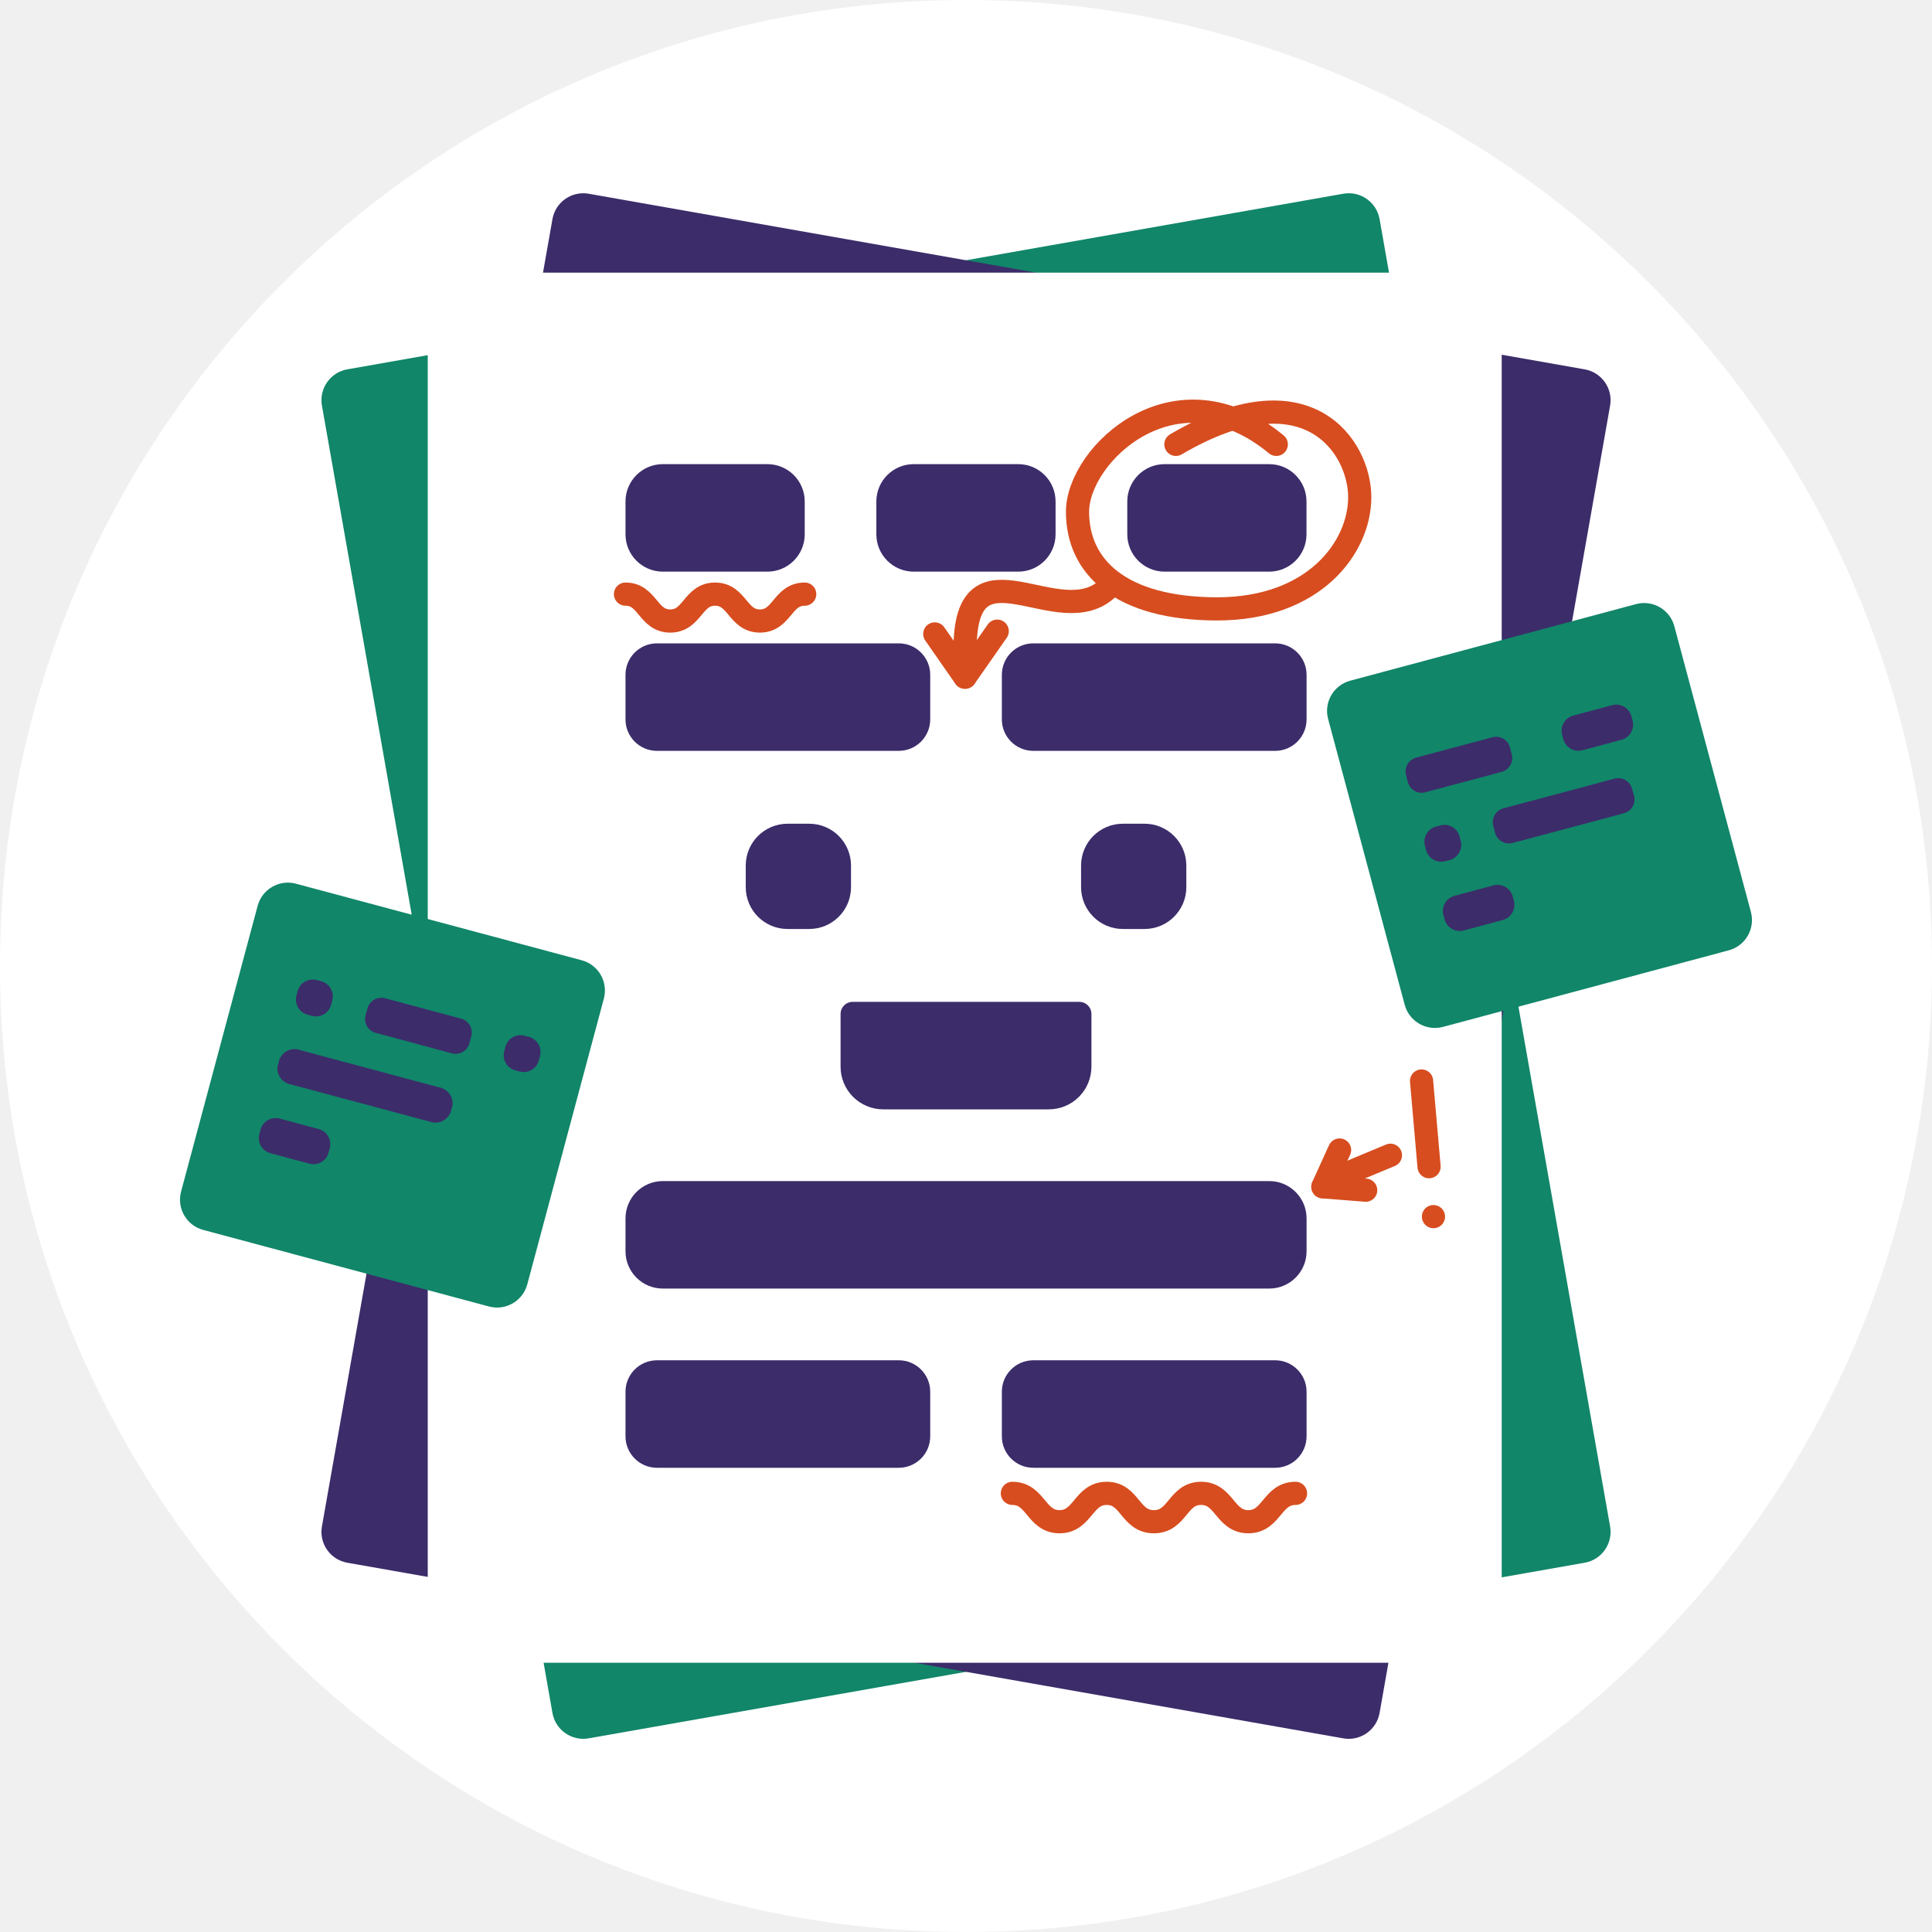
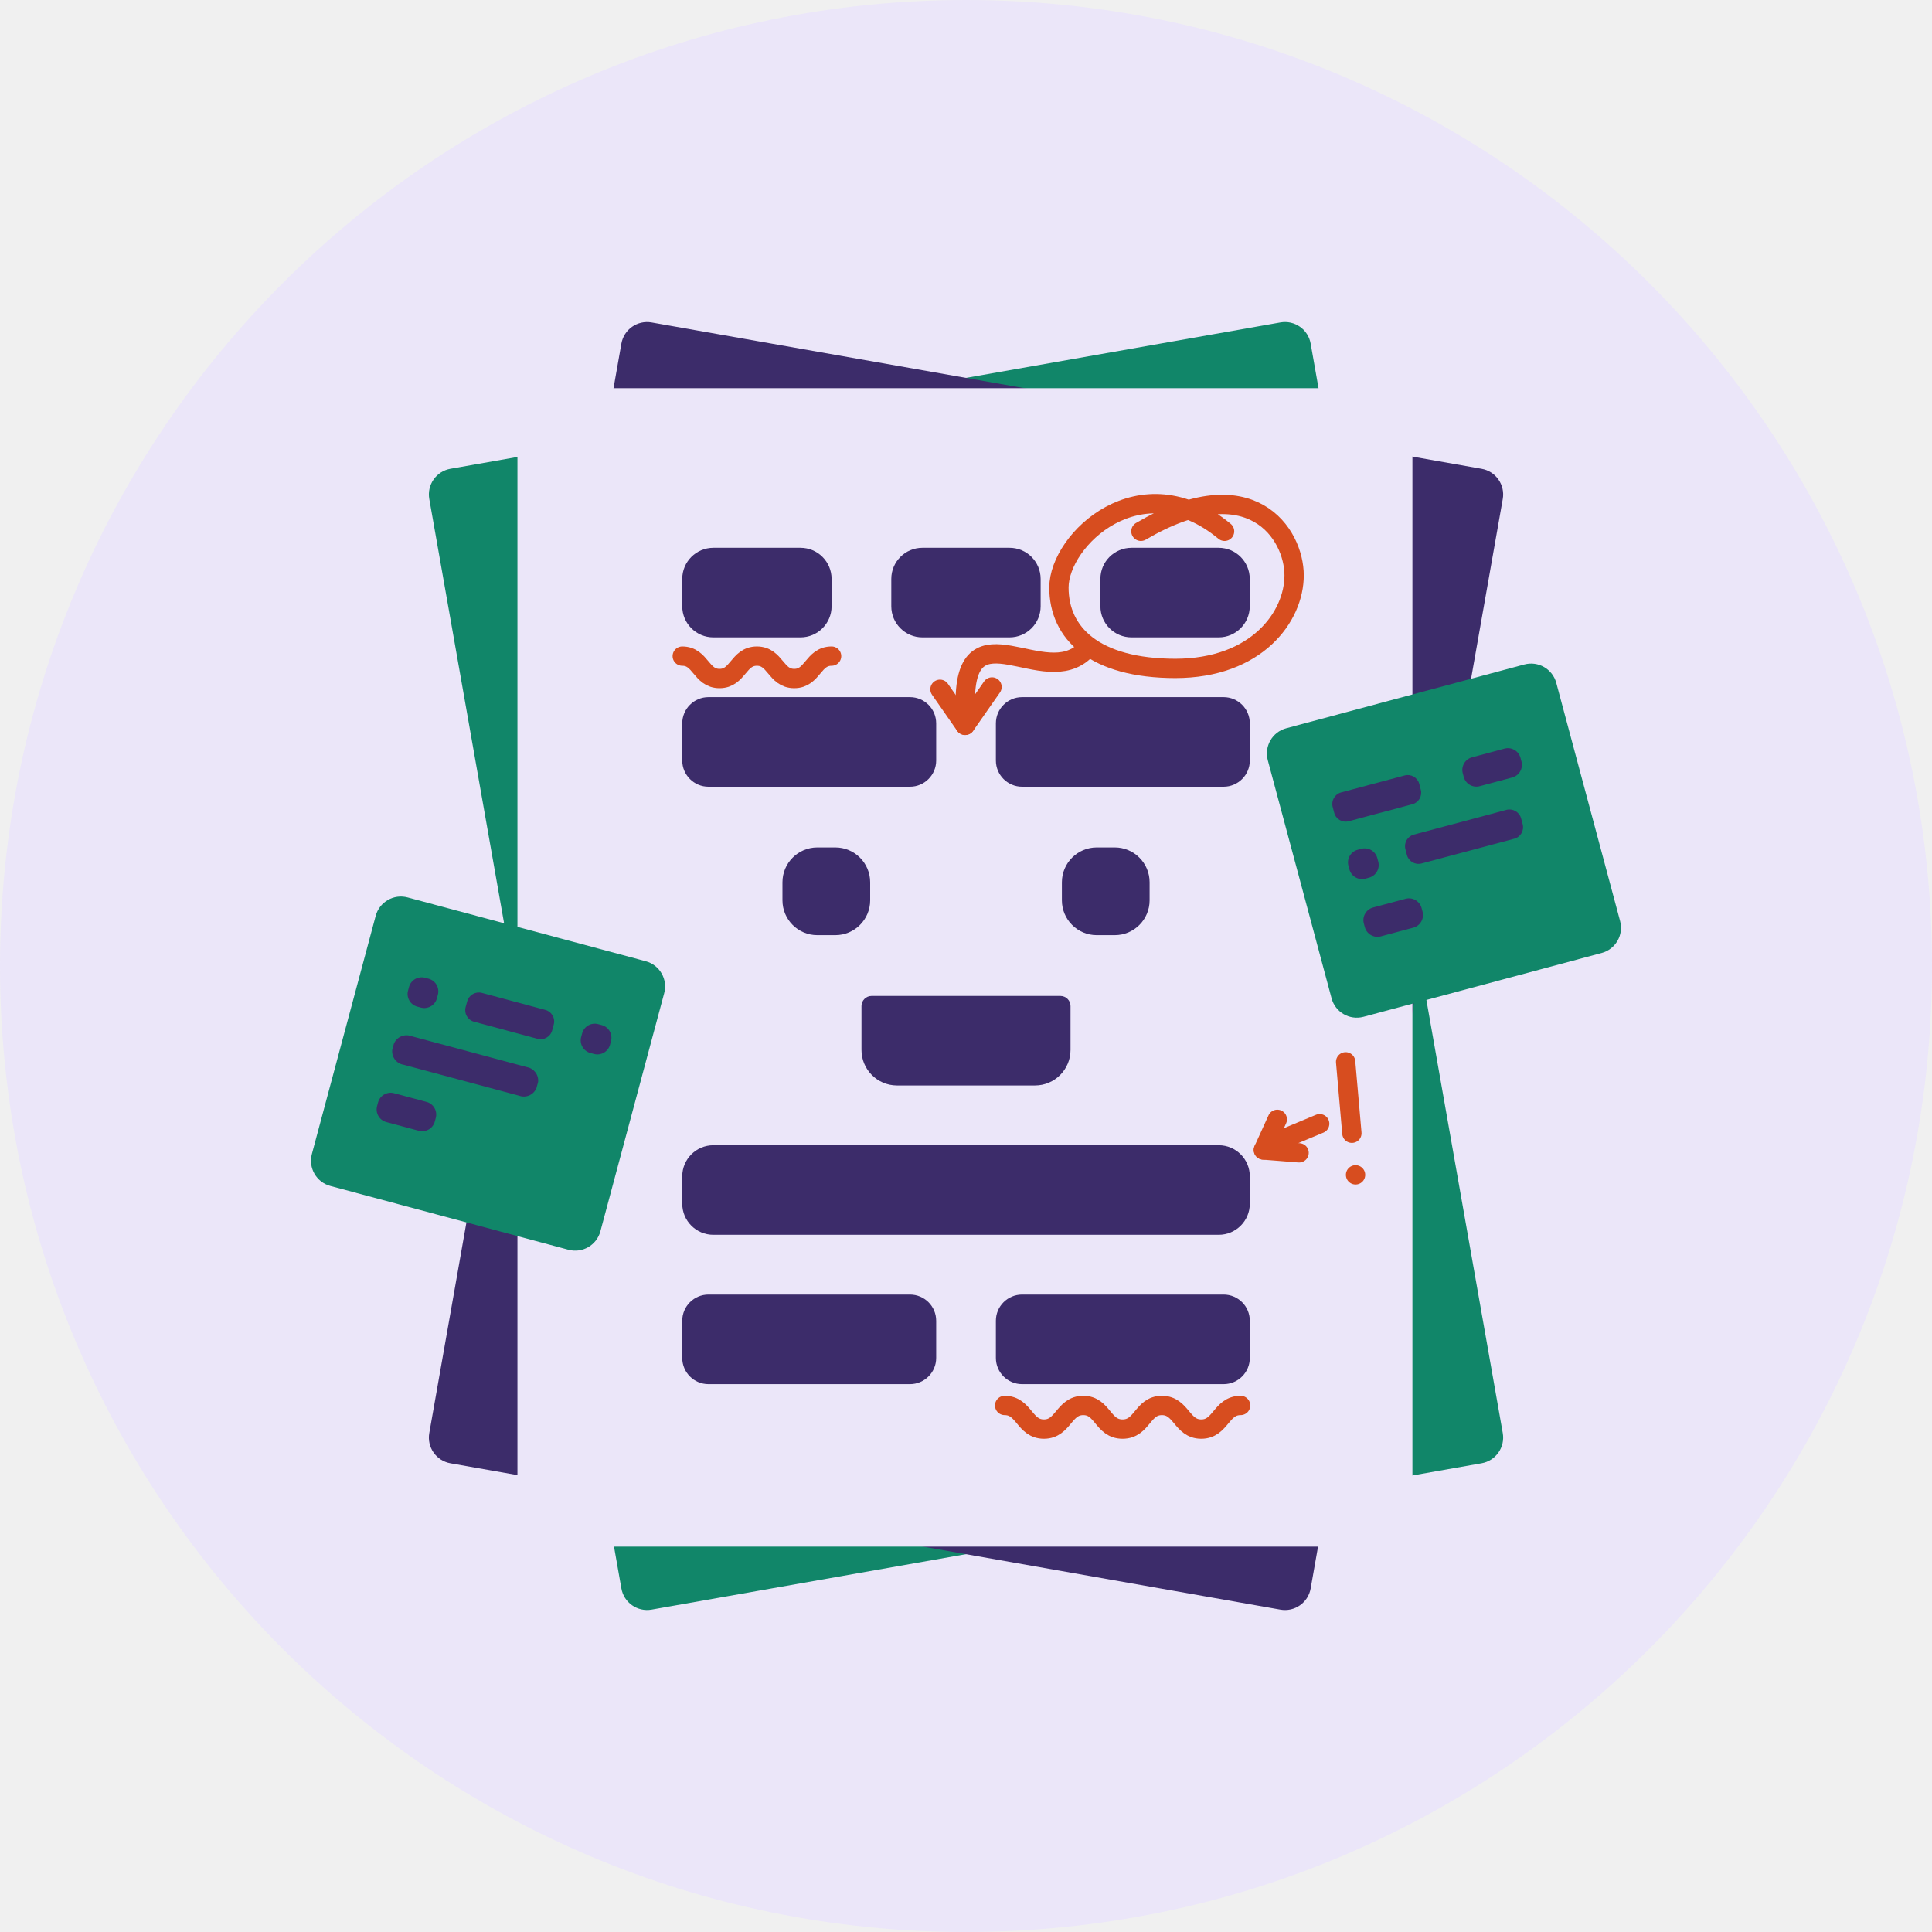
- <svg xmlns="http://www.w3.org/2000/svg" width="250" height="250" viewBox="0 0 250 250">
-   <circle cx="125" cy="125" r="125" fill="#fff" />
-   <rect x="55.52" y="35.06" width="138.97" height="179.88" rx="4.05" ry="4.05" transform="translate(-19.81 23.61) rotate(-10)" fill="#118669" />
-   <rect x="35.06" y="55.52" width="179.88" height="138.97" rx="4.05" ry="4.05" transform="translate(-19.81 226.4) rotate(-80)" fill="#3c2c6a" />
-   <rect x="55.35" y="35.28" width="138.97" height="179.88" rx="4.05" ry="4.05" fill="#fff" />
-   <rect x="80.94" y="60.06" width="23.19" height="13.91" rx="4.83" ry="4.83" fill="#3c2c6a" />
-   <rect x="113.4" y="60.06" width="23.19" height="13.91" rx="4.83" ry="4.83" fill="#3c2c6a" />
-   <rect x="145.87" y="60.06" width="23.19" height="13.91" rx="4.83" ry="4.83" fill="#3c2c6a" />
-   <rect x="129.64" y="176.02" width="39.43" height="13.91" rx="4.07" ry="4.07" fill="#3c2c6a" />
-   <rect x="80.94" y="176.02" width="39.43" height="13.91" rx="4.07" ry="4.07" fill="#3c2c6a" />
-   <rect x="129.64" y="83.25" width="39.43" height="13.91" rx="4.07" ry="4.07" fill="#3c2c6a" />
-   <rect x="80.94" y="83.25" width="39.43" height="13.91" rx="4.07" ry="4.07" fill="#3c2c6a" />
-   <rect x="80.94" y="152.83" width="88.13" height="13.91" rx="4.83" ry="4.83" fill="#3c2c6a" />
-   <path d="M114.29,143.55h21.42a5.52,5.52,0,0,0,5.52-5.53v-6.8a1.57,1.57,0,0,0-1.57-1.58H110.34a1.57,1.57,0,0,0-1.57,1.58V138A5.52,5.52,0,0,0,114.29,143.55Z" fill="#3c2c6a" />
-   <rect x="27.59" y="118.51" width="46.38" height="46.38" rx="4.05" ry="4.05" transform="translate(-99.23 154.08) rotate(-75)" fill="#118669" />
-   <path d="M55.61,145.14l-6.42-1.72-.33-.09-11.2-3A2.11,2.11,0,0,1,35.91,138l.25-.92a2.11,2.11,0,0,1,2.7-1.19l11.2,3,.33.09,6.42,1.72A2.13,2.13,0,0,1,58.56,143l-.25.92A2.11,2.11,0,0,1,55.61,145.14Z" fill="#3c2c6a" />
-   <rect x="33.47" y="145.34" width="9.28" height="4.64" rx="2.03" ry="2.03" transform="translate(39.52 -4.83) rotate(15)" fill="#3c2c6a" />
-   <path d="M58.45,136.3,54,135.1l-.91-.25-4.49-1.2a1.85,1.85,0,0,1-1.3-2.25l.25-.92a1.86,1.86,0,0,1,2.26-1.31l4.48,1.2.92.25,4.48,1.2a1.86,1.86,0,0,1,1.3,2.26l-.25.92A1.85,1.85,0,0,1,58.45,136.3Z" fill="#3c2c6a" />
-   <rect x="38.36" y="126.82" width="4.64" height="4.64" rx="2.03" ry="2.03" transform="translate(34.81 -6.13) rotate(15)" fill="#3c2c6a" />
-   <rect x="65.24" y="134.02" width="4.64" height="4.64" rx="2.03" ry="2.03" transform="translate(37.59 -12.84) rotate(15)" fill="#3c2c6a" />
-   <rect x="176.02" y="82.33" width="46.38" height="46.38" rx="4.05" ry="4.05" transform="translate(-20.52 55.16) rotate(-15)" fill="#118669" />
-   <rect x="186.7" y="115.16" width="9.28" height="4.64" rx="2.03" ry="2.03" transform="translate(-23.89 53.53) rotate(-15)" fill="#3c2c6a" />
-   <rect x="202.06" y="91.84" width="9.28" height="4.64" rx="2.03" ry="2.03" transform="translate(-17.33 56.71) rotate(-15)" fill="#3c2c6a" />
-   <path d="M194.32,99.88l-4.48,1.2-.92.24-4.48,1.2a1.84,1.84,0,0,1-2.26-1.3l-.24-.92a1.85,1.85,0,0,1,1.3-2.26l4.48-1.2.92-.24,4.48-1.2a1.85,1.85,0,0,1,2.26,1.3l.24.92A1.85,1.85,0,0,1,194.32,99.88Z" fill="#3c2c6a" />
-   <path d="M210.16,105.23,205,106.61l-.27.07-9,2.4a1.85,1.85,0,0,1-2.26-1.3l-.24-.92a1.85,1.85,0,0,1,1.3-2.26l9-2.4.27-.07,5.13-1.38a1.86,1.86,0,0,1,2.26,1.31l.25.92A1.84,1.84,0,0,1,210.16,105.23Z" fill="#3c2c6a" />
-   <rect x="184.38" y="106.8" width="4.64" height="4.64" rx="2.03" ry="2.03" transform="translate(-21.88 52.04) rotate(-15)" fill="#3c2c6a" />
-   <path d="M173.58,152.16c2.61-1.13,1.16-.5,6.34-2.67" fill="none" stroke="#d74d1f" stroke-linecap="round" stroke-linejoin="round" stroke-width="3" />
-   <line x1="176.72" y1="154.01" x2="171.18" y2="153.57" fill="none" stroke="#d74d1f" stroke-linecap="round" stroke-linejoin="round" stroke-width="3" />
-   <line x1="173.34" y1="148.81" x2="171.18" y2="153.56" fill="none" stroke="#d74d1f" stroke-linecap="round" stroke-linejoin="round" stroke-width="3" />
-   <path d="M165.15,57.5c-13-10.78-25.72,1.26-25.72,8.73,0,7.08,5.5,12.56,18.13,12.56h-.08c12.63,0,18.47-8,18.47-14.45s-6.69-16.89-23.79-6.84" fill="none" stroke="#d74d1f" stroke-linecap="round" stroke-linejoin="round" stroke-width="3" />
-   <path d="M124.88,84c0-15,12.29-1.67,18.6-8" fill="none" stroke="#d74d1f" stroke-linecap="round" stroke-linejoin="round" stroke-width="3" />
-   <line x1="129.04" y1="81.67" x2="124.88" y2="87.63" fill="none" stroke="#d74d1f" stroke-linecap="round" stroke-linejoin="round" stroke-width="3" />
-   <line x1="120.96" y1="82.03" x2="124.86" y2="87.63" fill="none" stroke="#d74d1f" stroke-linecap="round" stroke-linejoin="round" stroke-width="3" />
-   <path d="M80.94,76.88c2.89,0,2.89,3.48,5.79,3.48s2.9-3.48,5.8-3.48,2.9,3.48,5.8,3.48,2.9-3.48,5.8-3.48" fill="none" stroke="#d74d1f" stroke-linecap="round" stroke-linejoin="round" stroke-width="3" />
-   <path d="M131,193.24c3.05,0,3.05,3.67,6.1,3.67s3.06-3.67,6.11-3.67,3,3.67,6.1,3.67,3.06-3.67,6.11-3.67,3.06,3.67,6.11,3.67,3.06-3.67,6.11-3.67" fill="none" stroke="#d74d1f" stroke-linecap="round" stroke-linejoin="round" stroke-width="3" />
-   <line x1="183.95" y1="139.88" x2="184.92" y2="150.97" fill="none" stroke="#d74d1f" stroke-linecap="round" stroke-linejoin="round" stroke-width="3" />
-   <line x1="185.49" y1="157.43" x2="185.49" y2="157.43" fill="none" stroke="#d74d1f" stroke-linecap="round" stroke-linejoin="round" stroke-width="3" />
-   <rect x="96.5" y="106.59" width="13.62" height="13.62" rx="5.41" ry="5.41" fill="#3c2c6a" />
-   <rect x="139.89" y="106.59" width="13.62" height="13.62" rx="5.41" ry="5.41" fill="#3c2c6a" />
+ <svg xmlns="http://www.w3.org/2000/svg" width="300" height="300" viewBox="0 0 300 300">
+   <circle cx="150" cy="150" r="150" fill="#ebe6f9" />
+   <rect x="80.52" y="60.06" width="138.97" height="179.88" rx="4.05" ry="4.05" transform="translate(-23.77 28.33) rotate(-10)" fill="#118669" />
+   <rect x="60.06" y="80.52" width="179.88" height="138.97" rx="4.05" ry="4.05" transform="translate(-23.77 271.68) rotate(-80)" fill="#3c2c6a" />
+   <rect x="80.35" y="60.28" width="138.97" height="179.88" rx="4.05" ry="4.05" fill="#ebe6f9" />
+   <rect x="105.94" y="85.06" width="23.19" height="13.91" rx="4.83" ry="4.83" fill="#3c2c6a" />
+   <rect x="138.4" y="85.06" width="23.19" height="13.91" rx="4.83" ry="4.83" fill="#3c2c6a" />
+   <rect x="170.87" y="85.06" width="23.19" height="13.91" rx="4.83" ry="4.83" fill="#3c2c6a" />
+   <rect x="154.64" y="201.02" width="39.43" height="13.91" rx="4.07" ry="4.07" fill="#3c2c6a" />
+   <rect x="105.94" y="201.02" width="39.43" height="13.91" rx="4.07" ry="4.07" fill="#3c2c6a" />
+   <rect x="154.64" y="108.25" width="39.43" height="13.91" rx="4.07" ry="4.07" fill="#3c2c6a" />
+   <rect x="105.94" y="108.25" width="39.43" height="13.91" rx="4.07" ry="4.07" fill="#3c2c6a" />
+   <rect x="105.94" y="177.83" width="88.13" height="13.91" rx="4.83" ry="4.83" fill="#3c2c6a" />
+   <path d="M139.29,168.55h21.42a5.52,5.52,0,0,0,5.52-5.52h0v-6.8a1.57,1.57,0,0,0-1.56-1.58H135.34a1.57,1.57,0,0,0-1.57,1.57h0V163a5.52,5.52,0,0,0,5.49,5.55Z" fill="#3c2c6a" />
+   <rect x="52.59" y="143.51" width="46.38" height="46.38" rx="4.05" ry="4.05" transform="translate(-104.85 196.76) rotate(-75)" fill="#118669" />
+   <path d="M80.61,170.14l-6.42-1.72-.33-.09-11.2-3A2.11,2.11,0,0,1,60.91,163l.25-.92a2.12,2.12,0,0,1,2.7-1.19l11.2,3,.33.09,6.42,1.72a2.12,2.12,0,0,1,1.75,2.3l-.25.92A2.11,2.11,0,0,1,80.61,170.14Z" fill="#3c2c6a" />
+   <rect x="60.79" y="168.02" width="4.64" height="9.28" rx="2.03" ry="2.03" transform="translate(-120 188.94) rotate(-75)" fill="#3c2c6a" />
+   <path d="M83.45,161.3,79,160.1l-.91-.25-4.49-1.2a1.85,1.85,0,0,1-1.3-2.25l.25-.92a1.87,1.87,0,0,1,2.26-1.31l4.48,1.2.92.25,4.48,1.2a1.85,1.85,0,0,1,1.3,2.26l-.25.92a1.86,1.86,0,0,1-2.27,1.31Z" fill="#3c2c6a" />
+   <rect x="63.36" y="151.82" width="4.64" height="4.64" rx="2.03" ry="2.03" transform="translate(-100.21 177.69) rotate(-75)" fill="#3c2c6a" />
+   <rect x="90.24" y="159.02" width="4.64" height="4.64" rx="2.03" ry="2.03" transform="translate(-87.24 208.99) rotate(-75)" fill="#3c2c6a" />
+   <rect x="201.02" y="107.34" width="46.38" height="46.38" rx="4.05" ry="4.05" transform="translate(-26.14 62.48) rotate(-15)" fill="#118669" />
+   <rect x="211.7" y="140.16" width="9.28" height="4.64" rx="2.03" ry="2.03" transform="translate(-29.51 60.85) rotate(-15)" fill="#3c2c6a" />
+   <rect x="227.06" y="116.84" width="9.28" height="4.64" rx="2.03" ry="2.03" transform="translate(-22.95 64.03) rotate(-15)" fill="#3c2c6a" />
+   <path d="M219.32,124.88l-4.48,1.2-.92.24-4.48,1.2a1.84,1.84,0,0,1-2.26-1.29h0l-.24-.92a1.85,1.85,0,0,1,1.3-2.26l4.48-1.2.92-.24,4.48-1.2a1.85,1.85,0,0,1,2.26,1.3l.24.92A1.85,1.85,0,0,1,219.32,124.88Z" fill="#3c2c6a" />
+   <path d="M235.16,130.23,230,131.61l-.27.07-9,2.4a1.85,1.85,0,0,1-2.26-1.3l-.24-.92a1.85,1.85,0,0,1,1.3-2.26l9-2.4.27-.07,5.13-1.38a1.87,1.87,0,0,1,2.26,1.31l.25.92A1.84,1.84,0,0,1,235.16,130.23Z" fill="#3c2c6a" />
+   <rect x="209.38" y="131.8" width="4.64" height="4.64" rx="2.03" ry="2.03" transform="translate(-27.5 59.36) rotate(-15)" fill="#3c2c6a" />
+   <path d="M198.58,177.16c2.61-1.13,1.16-.5,6.34-2.67" fill="none" stroke="#d74d1f" stroke-linecap="round" stroke-linejoin="round" stroke-width="3" />
+   <line x1="201.72" y1="179.01" x2="196.18" y2="178.57" fill="none" stroke="#d74d1f" stroke-linecap="round" stroke-linejoin="round" stroke-width="3" />
+   <line x1="198.34" y1="173.81" x2="196.18" y2="178.56" fill="none" stroke="#d74d1f" stroke-linecap="round" stroke-linejoin="round" stroke-width="3" />
+   <path d="M190.15,82.5c-13-10.78-25.72,1.26-25.72,8.73,0,7.08,5.5,12.56,18.13,12.56h-.08c12.63,0,18.47-8,18.47-14.45s-6.69-16.89-23.79-6.84" fill="none" stroke="#d74d1f" stroke-linecap="round" stroke-linejoin="round" stroke-width="3" />
+   <path d="M149.88,109c0-15,12.29-1.67,18.6-8" fill="none" stroke="#d74d1f" stroke-linecap="round" stroke-linejoin="round" stroke-width="3" />
+   <line x1="154.04" y1="106.67" x2="149.88" y2="112.63" fill="none" stroke="#d74d1f" stroke-linecap="round" stroke-linejoin="round" stroke-width="3" />
+   <line x1="145.96" y1="107.03" x2="149.86" y2="112.63" fill="none" stroke="#d74d1f" stroke-linecap="round" stroke-linejoin="round" stroke-width="3" />
+   <path d="M105.94,101.88c2.89,0,2.89,3.48,5.79,3.48s2.9-3.48,5.8-3.48,2.9,3.48,5.8,3.48,2.9-3.48,5.8-3.48" fill="none" stroke="#d74d1f" stroke-linecap="round" stroke-linejoin="round" stroke-width="3" />
+   <path d="M156,218.24c3.05,0,3.05,3.67,6.1,3.67s3.06-3.67,6.11-3.67,3,3.67,6.1,3.67,3.06-3.67,6.11-3.67,3.06,3.67,6.11,3.67,3.06-3.67,6.11-3.67" fill="none" stroke="#d74d1f" stroke-linecap="round" stroke-linejoin="round" stroke-width="3" />
+   <line x1="208.95" y1="164.88" x2="209.92" y2="175.97" fill="none" stroke="#d74d1f" stroke-linecap="round" stroke-linejoin="round" stroke-width="3" />
+   <line x1="210.49" y1="182.43" x2="210.49" y2="182.43" fill="none" stroke="#d74d1f" stroke-linecap="round" stroke-linejoin="round" stroke-width="3" />
+   <rect x="121.5" y="131.59" width="13.62" height="13.62" rx="5.41" ry="5.41" fill="#3c2c6a" />
+   <rect x="164.89" y="131.59" width="13.62" height="13.62" rx="5.41" ry="5.41" fill="#3c2c6a" />
</svg>
